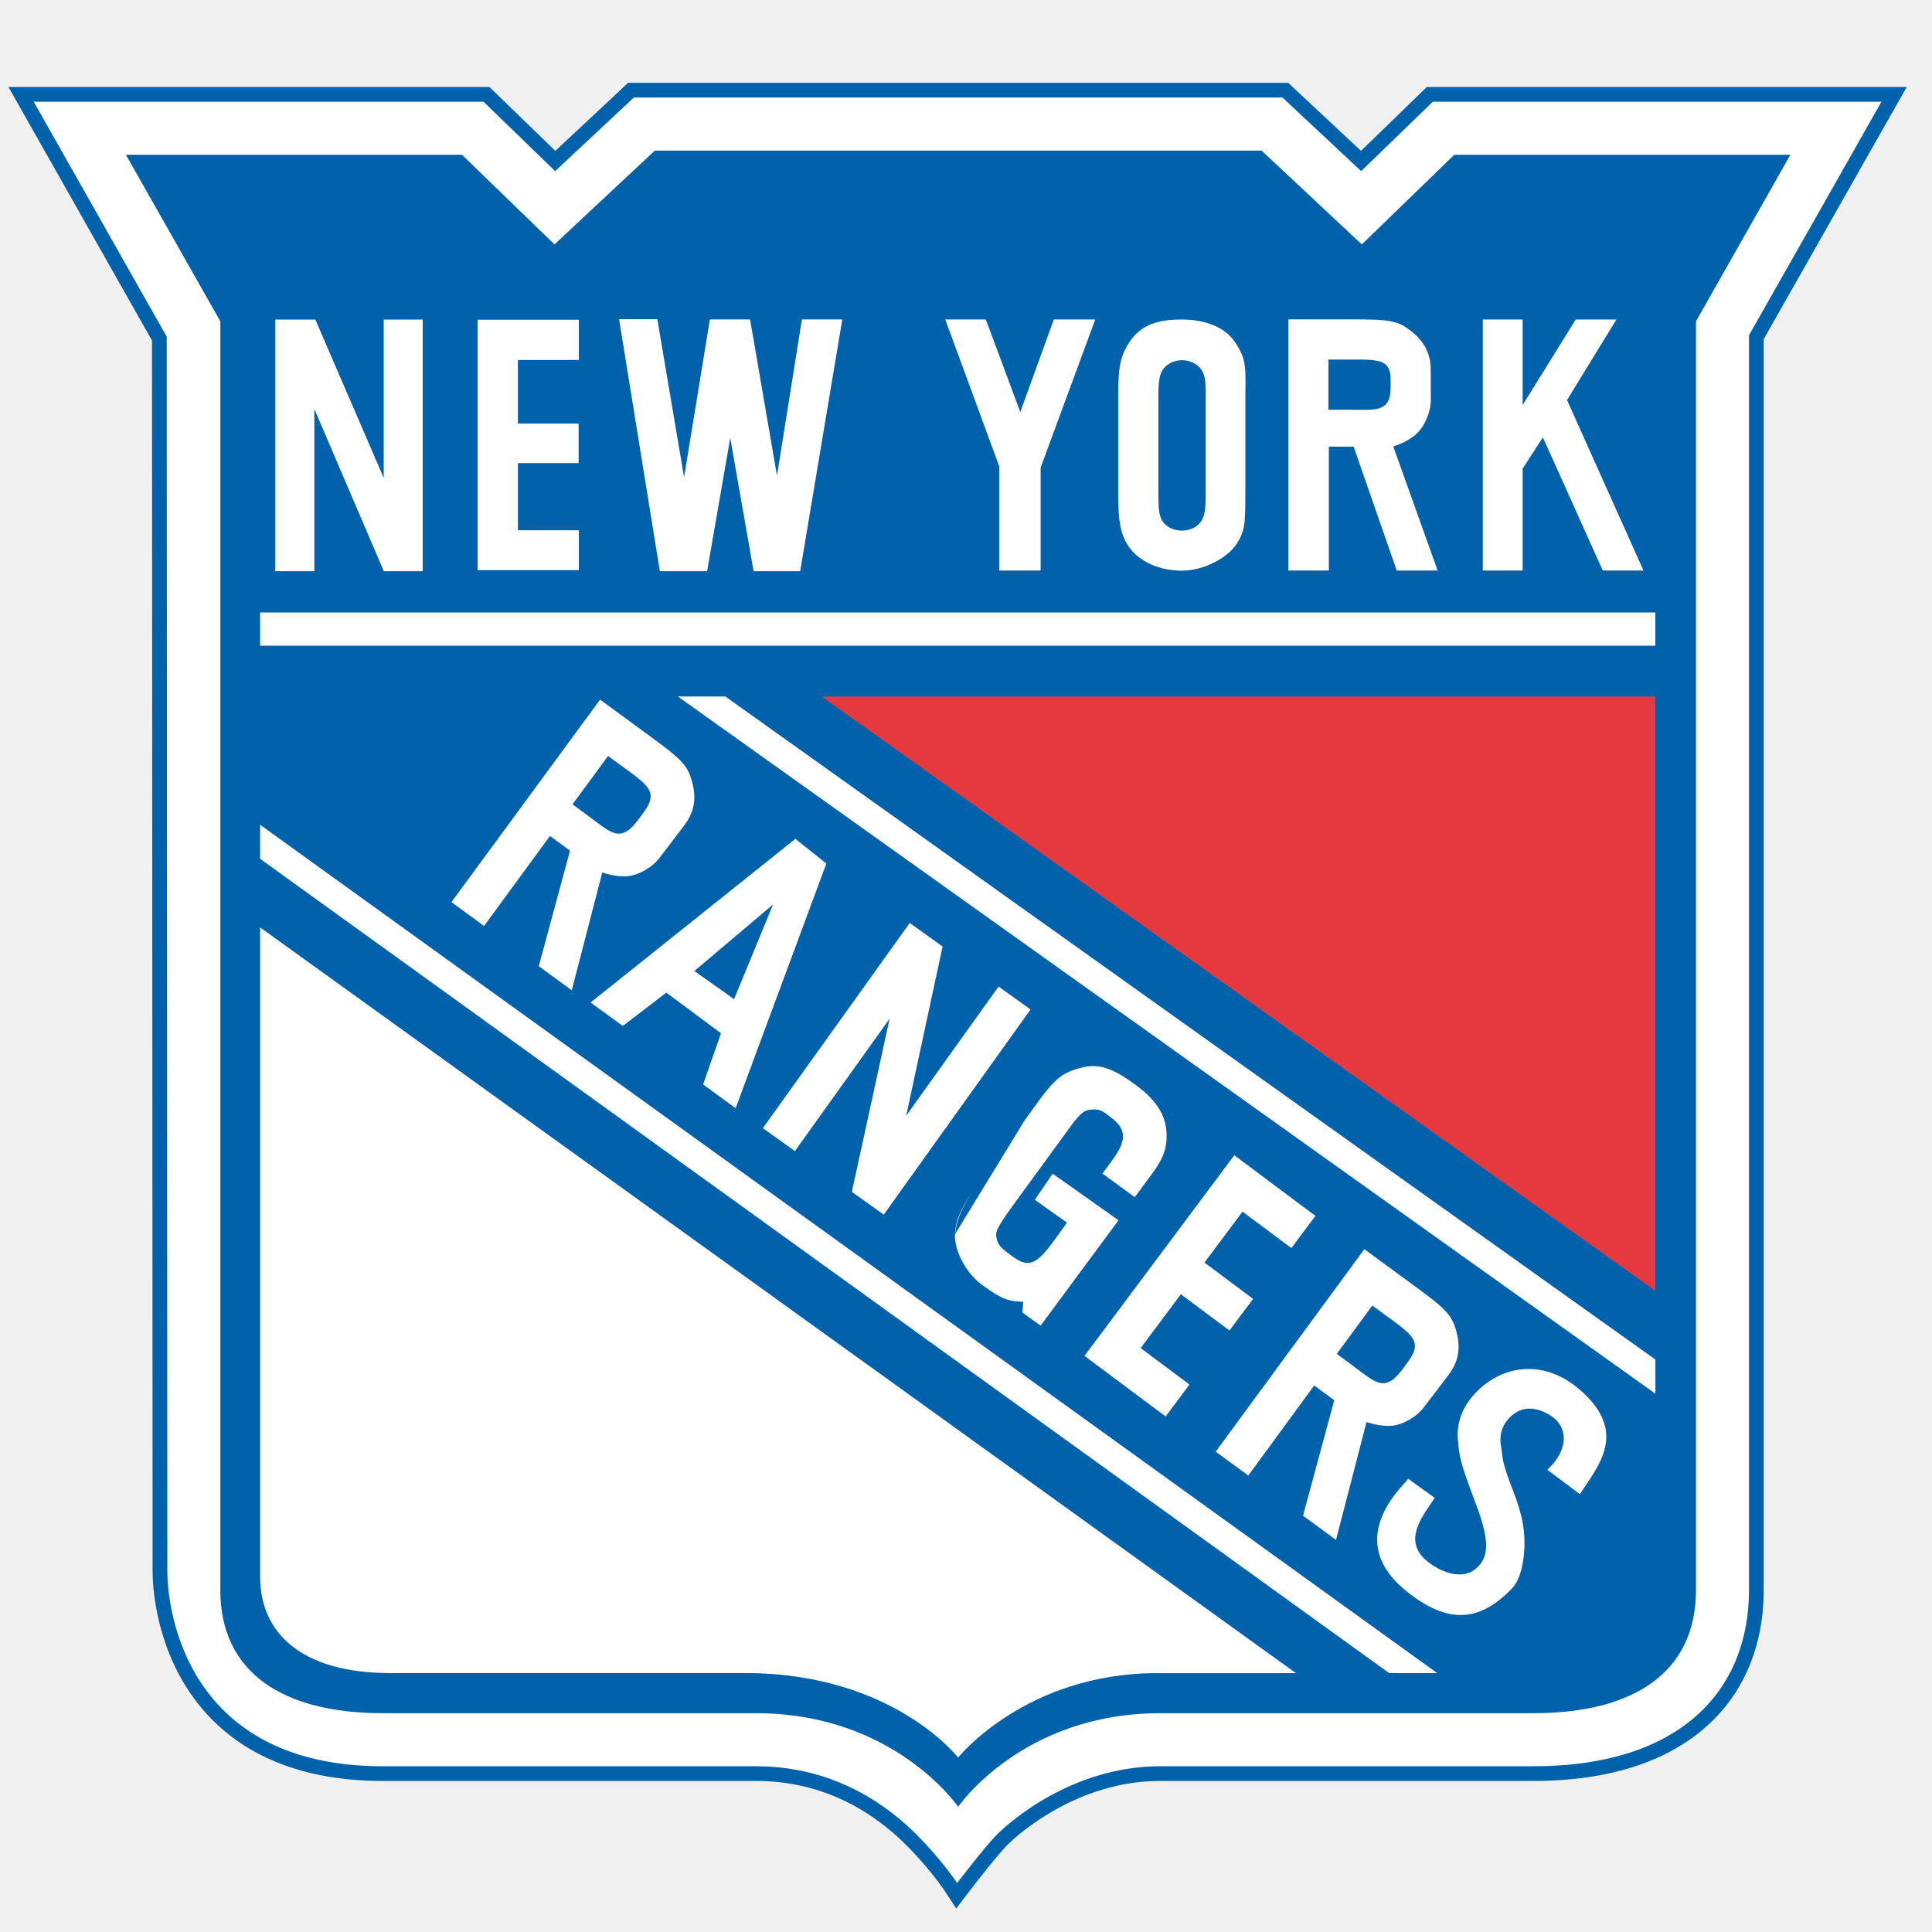
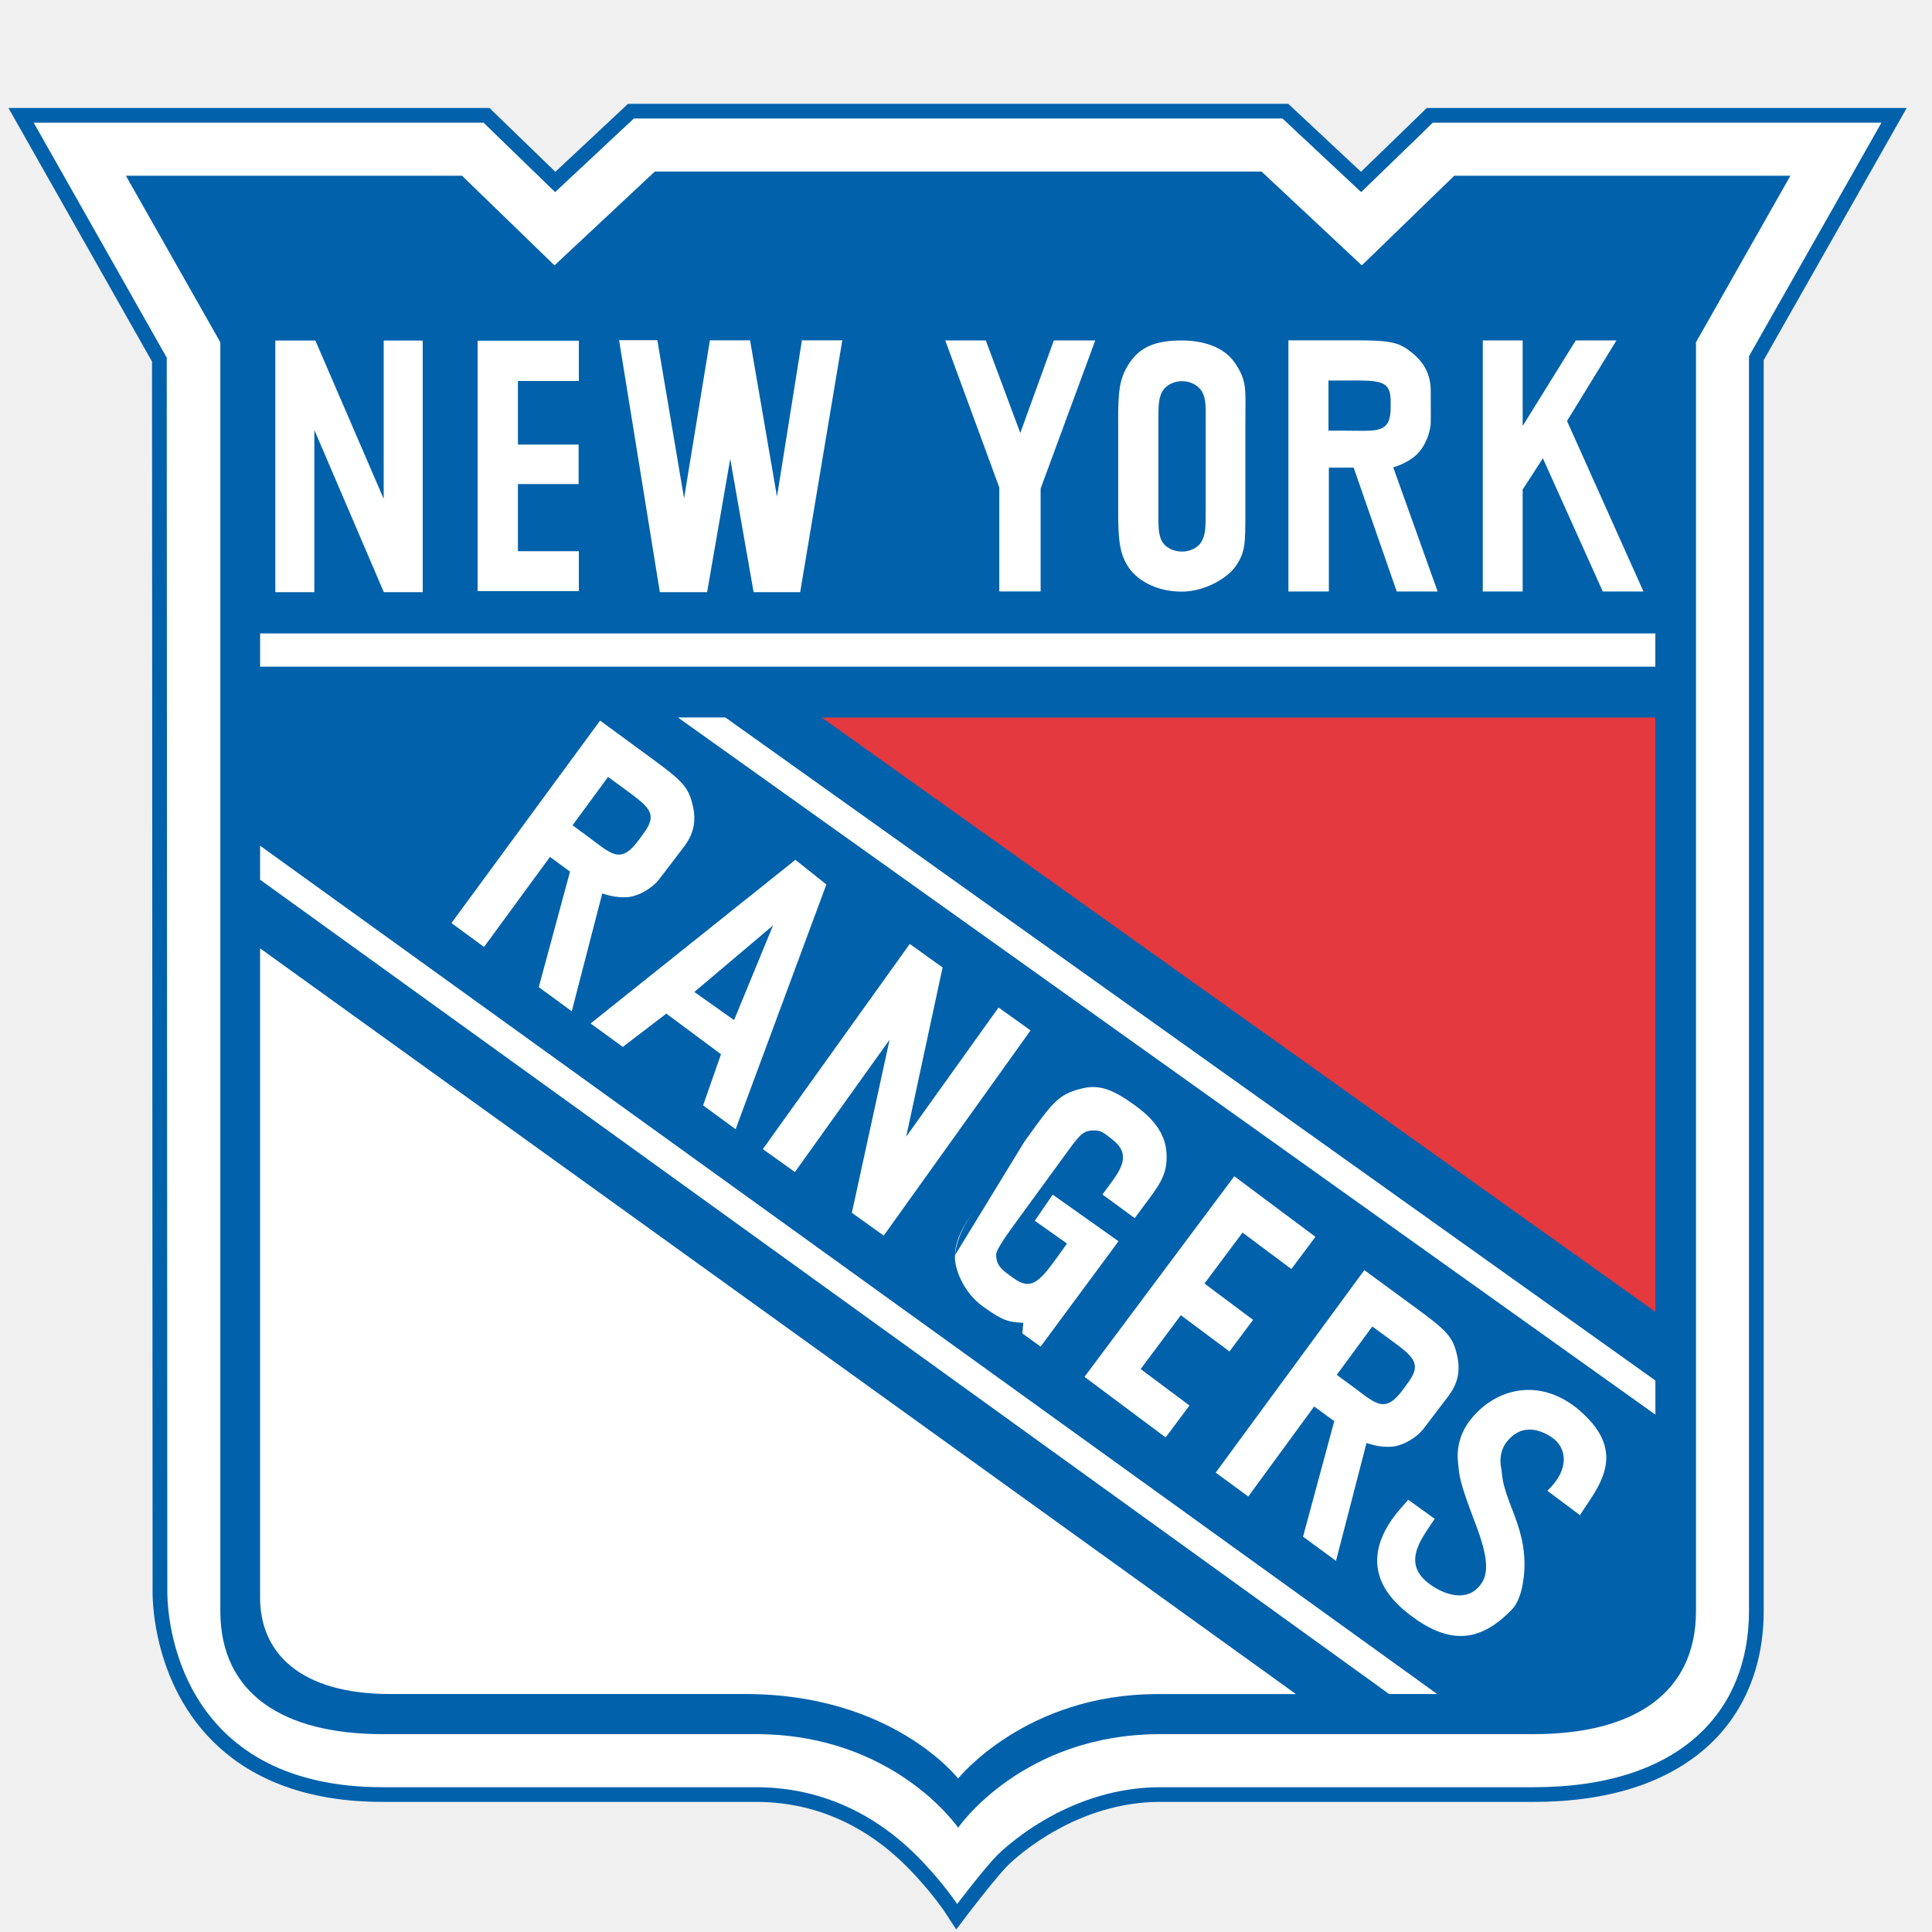
- <svg xmlns="http://www.w3.org/2000/svg" xmlns:xlink="http://www.w3.org/1999/xlink" width="30px" height="30px" viewBox="0 0 30 30" version="1.1">
-   <defs>
-     <polygon id="path-1" points="0 29.738 29.738 29.738 29.738 0 0 0" />
-   </defs>
-   <g id="Page-1" stroke="none" stroke-width="1" fill="none" fill-rule="evenodd">
-     <g id="rangers">
-       <g transform="translate(0, -2)" id="Page-1">
-         <g>
-           <g id="Artboard-Copy">
-             <g id="rangers" transform="translate(0, 0.5)">
-               <g id="Page-1">
-                 <g id="Artboard">
-                   <g id="rangers">
-                     <g id="g11" transform="translate(15, 16.39507) scale(1, -1) translate(-15, -16.39507) translate(0, 0.895066)">
-                       <g id="g13" transform="translate(0.000026, 0.065476)">
-                         <g id="g15-Clipped">
-                           <g>
-                             <mask id="mask-2" fill="white">
-                               <use xlink:href="#path-1" />
-                             </mask>
-                             <g id="path-1" />
-                             <g id="g15" mask="url(#mask-2)">
-                               <g id="Group" transform="translate(0, 0.5)">
-                                 <g transform="translate(0, 0.155022)">
-                                   <g id="g21" transform="translate(0.028401, 0.026358)" fill="#0161AB">
-                                     <path d="M27.773,28.297 L22.553,28.297 L22.127,28.297 L21.821,28 L21.105,27.306 L20.279,28.078 L19.975,28.362 L19.885,28.362 L19.56,28.362 L14.85,28.362 L10.139,28.362 L9.724,28.362 L9.421,28.078 L8.595,27.306 L7.878,28 L7.572,28.297 L7.146,28.297 L1.927,28.297 L0.103,28.297 L2.332,24.36 L2.341,5.26 C2.341,5.076 2.363,4.788 2.446,4.451 C2.57,3.948 2.832,3.332 3.376,2.84 C3.919,2.346 4.739,1.992 5.916,1.994 L8.339,1.994 L11.71,1.994 C12.308,1.994 12.793,1.839 13.181,1.637 C13.569,1.435 13.856,1.185 14.044,0.997 C14.235,0.806 14.386,0.626 14.489,0.494 C14.54,0.428 14.579,0.374 14.606,0.337 C14.619,0.319 14.628,0.305 14.635,0.296 C14.638,0.291 14.64,0.288 14.641,0.285 C14.643,0.283 14.643,0.283 14.643,0.283 L14.82,0.013 L15.015,0.27 C15.016,0.27 15.042,0.304 15.085,0.36 C15.15,0.444 15.252,0.574 15.353,0.699 C15.454,0.822 15.558,0.944 15.613,0.999 C15.69,1.077 15.966,1.331 16.381,1.559 C16.796,1.789 17.348,1.994 17.989,1.994 L23.784,1.994 C24.374,1.994 24.891,2.07 25.338,2.213 C26.008,2.427 26.521,2.796 26.859,3.275 C27.197,3.754 27.359,4.335 27.358,4.958 L27.358,24.381 L28.688,26.726 L29.579,28.297 L27.773,28.297 L27.773,28.297 Z" id="path23" />
-                                   </g>
-                                   <g id="g25" transform="translate(0.394166, 0.387262)" fill="#FFFFFF">
-                                     <path d="M19.52,27.773 L19.195,27.773 L14.484,27.773 L9.774,27.773 L9.449,27.773 L9.211,27.551 L8.226,26.63 L7.354,27.475 L7.114,27.708 L6.78,27.708 L1.561,27.708 L0.129,27.708 L2.195,24.059 L2.204,4.899 C2.204,4.237 2.528,1.861 5.55,1.861 L11.345,1.861 C12.62,1.861 13.442,1.195 13.84,0.798 C14.237,0.4 14.468,0.047 14.468,0.047 C14.468,0.047 14.904,0.618 15.085,0.799 C15.267,0.981 16.243,1.861 17.623,1.861 L23.418,1.861 C25.698,1.861 26.764,3.037 26.764,4.597 L26.764,24.081 L28.124,26.478 L28.821,27.708 L27.407,27.708 L22.188,27.708 L21.854,27.708 L21.615,27.475 L20.742,26.63 L19.757,27.551 L19.52,27.773 L19.52,27.773 L19.52,27.773 Z M19.195,26.949 L20.752,25.492 L22.188,26.884 L27.407,26.884 L25.941,24.298 L25.941,4.597 C25.941,3.313 24.968,2.685 23.418,2.685 L17.623,2.685 C15.476,2.685 14.484,1.232 14.484,1.232 C14.484,1.232 13.492,2.685 11.345,2.685 L5.55,2.685 C4,2.685 3.027,3.313 3.027,4.597 L3.027,24.298 L1.561,26.884 L6.78,26.884 L8.216,25.492 L9.774,26.949 L14.484,26.949 L19.195,26.949 L19.195,26.949 L19.195,26.949 Z" id="path27" />
-                                   </g>
-                                   <g id="g29" transform="translate(4.03855, 2.305114)" fill="#FFFFFF">
-                                     <path d="M0,12.969 L0,2.887 C0,2.025 0.627,1.39 2.023,1.39 L7.537,1.39 C9.823,1.39 10.839,0.078 10.839,0.078 C10.839,0.078 11.887,1.389 13.93,1.389 L16.085,1.389 L0,12.969 L0,12.969 L0,12.969 Z" id="path31" />
-                                   </g>
-                                   <polygon id="path33" fill="#FFFFFF" points="25.704 20.164 4.039 20.164 4.039 19.648 25.704 19.648" />
-                                   <g id="g35" transform="translate(10.50786, 8.033607)" fill="#FFFFFF">
-                                     <polygon id="path37" points="15.197 0 15.197 0.53 0.755 10.826 0.018 10.826" />
-                                   </g>
-                                   <g id="g39" transform="translate(4.03855, 3.636904)" fill="#FFFFFF">
-                                     <polygon id="path41" points="0 13.231 0 12.703 17.532 0.058 18.278 0.058" />
-                                   </g>
-                                   <g id="g43" transform="translate(12.73493, 9.630615)" fill="#E3393F">
-                                     <polygon id="path45" points="12.969 0 12.969 9.228 0.024 9.228" />
-                                   </g>
-                                   <g id="g47" transform="translate(4.206079, 20.80487)" fill="#FFFFFF">
-                                     <polygon id="path49" points="2.358 0 1.754 0 0.675 2.519 0.675 0 0.069 0 0.069 3.907 0.691 3.907 1.752 1.449 1.752 3.907 2.358 3.907" />
-                                   </g>
-                                   <g id="g51" transform="translate(7.416459, 20.80968)" fill="#FFFFFF">
-                                     <polygon id="path53" points="1.572 3.275 0.626 3.275 0.626 2.287 1.568 2.287 1.568 1.674 0.626 1.674 0.626 0.631 1.572 0.631 1.572 0.012 0 0.012 0 3.9 1.572 3.9" />
-                                   </g>
-                                   <g id="g55" transform="translate(9.606118, 20.80487)" fill="#FFFFFF">
-                                     <polygon id="path57" points="2.096 0 1.733 2.07 1.374 0 0.64 0 0.007 3.913 0.601 3.913 1.016 1.458 1.417 3.91 2.041 3.91 2.459 1.483 2.846 3.91 3.473 3.91 2.819 0" />
-                                   </g>
-                                   <g id="g59" transform="translate(14.5869, 20.81576)" fill="#FFFFFF">
-                                     <polygon id="path61" points="1.572 0 0.93 0 0.93 1.615 0.091 3.898 0.721 3.898 1.256 2.461 1.777 3.898 2.42 3.898 1.572 1.598" />
-                                   </g>
-                                   <g id="g63" transform="translate(17.33198, 20.80724)" fill="#FFFFFF">
-                                     <path d="M0.655,1.31 C0.655,1.026 0.653,0.921 0.7,0.808 C0.756,0.69 0.888,0.628 1.022,0.628 C1.157,0.628 1.284,0.692 1.34,0.81 C1.391,0.923 1.39,1.02 1.39,1.31 L1.39,2.593 C1.39,2.883 1.396,2.975 1.345,3.088 C1.289,3.206 1.157,3.274 1.022,3.274 C0.888,3.274 0.759,3.207 0.703,3.089 C0.656,2.982 0.655,2.877 0.655,2.593 L0.655,1.31 L0.655,1.31 L0.655,1.31 Z M2.006,1.266 C2.006,0.732 2.004,0.619 1.857,0.403 C1.728,0.214 1.375,0.006 1.018,0.006 C0.671,0.006 0.355,0.145 0.192,0.384 C0.046,0.6 0.031,0.841 0.031,1.266 L0.031,2.646 C0.031,3.095 0.041,3.314 0.211,3.564 C0.39,3.827 0.651,3.906 1.018,3.906 C1.366,3.906 1.681,3.797 1.843,3.558 C2.039,3.271 2.006,3.142 2.006,2.646 L2.006,1.266 L2.006,1.266 L2.006,1.266 Z" id="path65" />
-                                   </g>
-                                   <g id="g67" transform="translate(19.96845, 20.69248)" fill="#FFFFFF">
-                                     <path d="M0.917,2.62 C1.214,2.62 1.394,2.603 1.502,2.665 C1.617,2.73 1.626,2.87 1.626,3.012 C1.626,3.15 1.629,3.279 1.515,3.344 C1.407,3.406 1.214,3.399 0.917,3.399 L0.66,3.399 L0.66,2.62 L0.917,2.62 L0.917,2.62 L0.917,2.62 Z M0.666,0.123 L0.038,0.123 L0.038,4.023 L1.049,4.023 C1.603,4.023 1.746,4.001 1.947,3.838 C2.18,3.653 2.248,3.451 2.248,3.232 L2.249,2.772 C2.249,2.575 2.145,2.35 2.02,2.24 C1.864,2.102 1.678,2.056 1.666,2.05 L2.355,0.123 L1.72,0.123 L1.051,2.046 L0.666,2.046 L0.666,0.123 L0.666,0.123 L0.666,0.123 Z" id="path69" />
-                                   </g>
-                                   <g id="g71" transform="translate(22.98883, 20.76528)" fill="#FFFFFF">
-                                     <polygon id="path73" points="0.655 2.62 1.479 3.948 2.111 3.948 1.344 2.697 2.531 0.05 1.899 0.05 0.969 2.118 0.655 1.633 0.655 0.05 0.036 0.05 0.036 3.948 0.655 3.948" />
-                                   </g>
-                                   <g id="g75" transform="translate(18.86834, 5.748328)" fill="#FFFFFF">
-                                     <path d="M2.096,2.751 C2.335,2.575 2.469,2.453 2.599,2.448 C2.738,2.443 2.844,2.573 2.944,2.71 C3.042,2.843 3.136,2.966 3.09,3.096 C3.046,3.219 2.887,3.327 2.647,3.503 L2.441,3.654 L1.889,2.903 L2.096,2.751 L2.096,2.751 L2.096,2.751 Z M0.515,1.014 L0.009,1.385 L2.317,4.529 L3.131,3.932 C3.579,3.604 3.681,3.502 3.746,3.251 C3.825,2.964 3.76,2.762 3.631,2.585 L3.248,2.082 C3.132,1.924 2.915,1.803 2.749,1.788 C2.542,1.77 2.365,1.843 2.351,1.845 L1.877,0.015 L1.365,0.39 L1.85,2.184 L1.538,2.412 L0.515,1.014 L0.515,1.014 L0.515,1.014 Z" id="path77" />
-                                   </g>
-                                   <g id="g79" transform="translate(9.121756, 12.35471)" fill="#FFFFFF">
-                                     <path d="M2.882,3.275 L1.66,2.242 L2.277,1.805 L2.882,3.275 L2.882,3.275 L2.882,3.275 Z M1.225,1.906 L0.549,1.389 L0.049,1.753 L3.229,4.294 L3.71,3.911 L2.301,0.111 L1.796,0.481 L2.074,1.275 L1.225,1.906 L1.225,1.906 L1.225,1.906 Z" id="path81" />
-                                   </g>
-                                   <g id="g83" transform="translate(11.75751, 10.81361)" fill="#FFFFFF">
-                                     <polygon id="path85" points="1.965 0 1.47 0.354 2.056 3.042 0.586 0.987 0.088 1.343 2.369 4.529 2.879 4.164 2.314 1.537 3.748 3.542 4.245 3.186" />
-                                   </g>
-                                   <g id="g87" transform="translate(14.69834, 9.067965)" fill="#FFFFFF">
-                                     <path d="M0.131,1.441 C0.131,1.782 0.438,2.147 0.587,2.344 L1.207,3.202 L0.131,1.441 L0.131,1.441 Z M2.67,1.658 L1.46,0.022 L1.177,0.226 L1.191,0.392 C0.971,0.401 0.879,0.418 0.563,0.646 C0.258,0.865 0.114,1.248 0.131,1.441 C0.172,1.838 0.438,2.147 0.587,2.344 L1.207,3.202 C1.638,3.801 1.725,3.936 2.086,4.026 C2.378,4.105 2.598,4.004 2.924,3.769 C3.324,3.481 3.417,3.219 3.417,2.966 C3.417,2.618 3.246,2.466 2.922,2.017 L2.42,2.384 C2.648,2.699 2.914,2.966 2.585,3.229 C2.447,3.341 2.395,3.379 2.3,3.379 C2.148,3.379 2.092,3.348 1.903,3.085 L1.134,2.031 C0.967,1.799 0.77,1.539 0.77,1.449 C0.77,1.272 0.868,1.209 1.044,1.082 C1.333,0.875 1.462,1.054 1.778,1.493 L1.87,1.622 L1.37,1.976 L1.648,2.382 L2.67,1.658 L2.67,1.658 L2.67,1.658 Z" id="path89" />
-                                   </g>
-                                   <g id="g91" transform="translate(16.77701, 7.674498)" fill="#FFFFFF">
-                                     <polygon id="path93" points="3.275 2.62 2.517 3.186 1.926 2.395 2.681 1.831 2.314 1.34 1.559 1.903 0.935 1.067 1.693 0.501 1.323 0.005 0.063 0.946 2.389 4.061 3.649 3.12" />
-                                   </g>
-                                   <g id="g95" transform="translate(7.001188, 14.28191)" fill="#FFFFFF">
-                                     <path d="M2.096,2.751 C2.335,2.576 2.469,2.453 2.599,2.448 C2.738,2.443 2.844,2.573 2.944,2.71 C3.042,2.843 3.136,2.965 3.09,3.096 C3.046,3.219 2.887,3.327 2.647,3.503 L2.441,3.654 L1.889,2.903 L2.096,2.751 L2.096,2.751 L2.096,2.751 Z M0.515,1.014 L0.009,1.385 L2.317,4.529 L3.131,3.932 C3.579,3.604 3.681,3.502 3.746,3.251 C3.825,2.964 3.76,2.762 3.631,2.585 L3.248,2.082 C3.132,1.924 2.915,1.803 2.749,1.788 C2.542,1.77 2.365,1.843 2.351,1.845 L1.877,0.015 L1.365,0.39 L1.85,2.184 L1.539,2.412 L0.515,1.014 L0.515,1.014 L0.515,1.014 Z" id="path97" />
-                                   </g>
-                                   <g id="g99" transform="translate(21.27618, 4.493685)" fill="#FFFFFF">
-                                     <path d="M2.751,2.358 C3.11,2.696 3.051,3.035 2.816,3.19 C2.601,3.332 2.332,3.387 2.119,3.116 C2.036,3.011 2.002,2.86 2.035,2.706 C2.061,2.556 2.026,2.517 2.229,2.007 C2.384,1.599 2.396,1.39 2.396,1.184 C2.396,1.135 2.384,0.706 2.205,0.519 C1.72,0.014 1.232,-0.067 0.562,0.474 C-0.454,1.294 0.547,2.135 0.59,2.219 L1.002,1.922 C0.794,1.604 0.42,1.179 1.041,0.833 C1.21,0.74 1.513,0.642 1.707,0.89 C1.831,1.047 1.853,1.277 1.634,1.848 C1.376,2.526 1.387,2.574 1.363,2.813 C1.34,3.043 1.408,3.27 1.555,3.458 C1.951,3.962 2.654,4.129 3.265,3.593 C4.023,2.929 3.522,2.399 3.257,1.979 L2.751,2.358 L2.751,2.358 L2.751,2.358 Z" id="path101" />
-                                   </g>
-                                 </g>
-                               </g>
-                             </g>
-                           </g>
-                         </g>
-                       </g>
-                     </g>
-                   </g>
-                 </g>
-               </g>
-             </g>
-           </g>
-         </g>
+ <svg xmlns="http://www.w3.org/2000/svg" width="30px" height="30px" viewBox="0 0 30 30" version="1.1">
+   <defs />
+   <g id="rangers" stroke="none" stroke-width="1" fill="none" fill-rule="evenodd">
+     <g id="Group" transform="translate(15.5, 15) scale(1, -1) translate(-15.5, -15) ">
+       <g id="g21" transform="translate(0.028401, 0.026358)" fill="#0161AB">
+         <path d="M27.773,28.297 L22.553,28.297 L22.127,28.297 L21.821,28 L21.105,27.306 L20.279,28.078 L19.975,28.362 L19.885,28.362 L19.56,28.362 L14.85,28.362 L10.139,28.362 L9.724,28.362 L9.421,28.078 L8.595,27.306 L7.878,28 L7.572,28.297 L7.146,28.297 L1.927,28.297 L0.103,28.297 L2.332,24.36 L2.341,5.26 C2.341,5.076 2.363,4.788 2.446,4.451 C2.57,3.948 2.832,3.332 3.376,2.84 C3.919,2.346 4.739,1.992 5.916,1.994 L8.339,1.994 L11.71,1.994 C12.308,1.994 12.793,1.839 13.181,1.637 C13.569,1.435 13.856,1.185 14.044,0.997 C14.235,0.806 14.386,0.626 14.489,0.494 C14.54,0.428 14.579,0.374 14.606,0.337 C14.619,0.319 14.628,0.305 14.635,0.296 C14.638,0.291 14.64,0.288 14.641,0.285 C14.643,0.283 14.643,0.283 14.643,0.283 L14.82,0.013 L15.015,0.27 C15.016,0.27 15.042,0.304 15.085,0.36 C15.15,0.444 15.252,0.574 15.353,0.699 C15.454,0.822 15.558,0.944 15.613,0.999 C15.69,1.077 15.966,1.331 16.381,1.559 C16.796,1.789 17.348,1.994 17.989,1.994 L23.784,1.994 C24.374,1.994 24.891,2.07 25.338,2.213 C26.008,2.427 26.521,2.796 26.859,3.275 C27.197,3.754 27.359,4.335 27.358,4.958 L27.358,24.381 L28.688,26.726 L29.579,28.297 L27.773,28.297 L27.773,28.297 Z" id="path23" />
+       </g>
+       <g id="g25" transform="translate(0.394166, 0.387262)" fill="#FFFFFF">
+         <path d="M19.52,27.773 L19.195,27.773 L14.484,27.773 L9.774,27.773 L9.449,27.773 L9.211,27.551 L8.226,26.63 L7.354,27.475 L7.114,27.708 L6.78,27.708 L1.561,27.708 L0.129,27.708 L2.195,24.059 L2.204,4.899 C2.204,4.237 2.528,1.861 5.55,1.861 L11.345,1.861 C12.62,1.861 13.442,1.195 13.84,0.798 C14.237,0.4 14.468,0.047 14.468,0.047 C14.468,0.047 14.904,0.618 15.085,0.799 C15.267,0.981 16.243,1.861 17.623,1.861 L23.418,1.861 C25.698,1.861 26.764,3.037 26.764,4.597 L26.764,24.081 L28.124,26.478 L28.821,27.708 L27.407,27.708 L22.188,27.708 L21.854,27.708 L21.615,27.475 L20.742,26.63 L19.757,27.551 L19.52,27.773 L19.52,27.773 L19.52,27.773 Z M19.195,26.949 L20.752,25.492 L22.188,26.884 L27.407,26.884 L25.941,24.298 L25.941,4.597 C25.941,3.313 24.968,2.685 23.418,2.685 L17.623,2.685 C15.476,2.685 14.484,1.232 14.484,1.232 C14.484,1.232 13.492,2.685 11.345,2.685 L5.55,2.685 C4,2.685 3.027,3.313 3.027,4.597 L3.027,24.298 L1.561,26.884 L6.78,26.884 L8.216,25.492 L9.774,26.949 L14.484,26.949 L19.195,26.949 L19.195,26.949 L19.195,26.949 Z" id="path27" />
+       </g>
+       <g id="g29" transform="translate(4.03855, 2.305114)" fill="#FFFFFF">
+         <path d="M0,12.969 L0,2.887 C0,2.025 0.627,1.39 2.023,1.39 L7.537,1.39 C9.823,1.39 10.839,0.078 10.839,0.078 C10.839,0.078 11.887,1.389 13.93,1.389 L16.085,1.389 L0,12.969 L0,12.969 L0,12.969 Z" id="path31" />
+       </g>
+       <polygon id="path33" fill="#FFFFFF" points="25.704 20.164 4.039 20.164 4.039 19.648 25.704 19.648" />
+       <g id="g35" transform="translate(10.50786, 8.033607)" fill="#FFFFFF">
+         <polygon id="path37" points="15.197 0 15.197 0.53 0.755 10.826 0.018 10.826" />
+       </g>
+       <g id="g39" transform="translate(4.03855, 3.636904)" fill="#FFFFFF">
+         <polygon id="path41" points="0 13.231 0 12.703 17.532 0.058 18.278 0.058" />
+       </g>
+       <g id="g43" transform="translate(12.73493, 9.630615)" fill="#E3393F">
+         <polygon id="path45" points="12.969 0 12.969 9.228 0.024 9.228" />
+       </g>
+       <g id="g47" transform="translate(4.206079, 20.80487)" fill="#FFFFFF">
+         <polygon id="path49" points="2.358 0 1.754 0 0.675 2.519 0.675 0 0.069 0 0.069 3.907 0.691 3.907 1.752 1.449 1.752 3.907 2.358 3.907" />
+       </g>
+       <g id="g51" transform="translate(7.416459, 20.80968)" fill="#FFFFFF">
+         <polygon id="path53" points="1.572 3.275 0.626 3.275 0.626 2.287 1.568 2.287 1.568 1.674 0.626 1.674 0.626 0.631 1.572 0.631 1.572 0.012 0 0.012 0 3.9 1.572 3.9" />
+       </g>
+       <g id="g55" transform="translate(9.606118, 20.80487)" fill="#FFFFFF">
+         <polygon id="path57" points="2.096 0 1.733 2.07 1.374 0 0.64 0 0.007 3.913 0.601 3.913 1.016 1.458 1.417 3.91 2.041 3.91 2.459 1.483 2.846 3.91 3.473 3.91 2.819 0" />
+       </g>
+       <g id="g59" transform="translate(14.5869, 20.81576)" fill="#FFFFFF">
+         <polygon id="path61" points="1.572 0 0.93 0 0.93 1.615 0.091 3.898 0.721 3.898 1.256 2.461 1.777 3.898 2.42 3.898 1.572 1.598" />
+       </g>
+       <g id="g63" transform="translate(17.33198, 20.80724)" fill="#FFFFFF">
+         <path d="M0.655,1.31 C0.655,1.026 0.653,0.921 0.7,0.808 C0.756,0.69 0.888,0.628 1.022,0.628 C1.157,0.628 1.284,0.692 1.34,0.81 C1.391,0.923 1.39,1.02 1.39,1.31 L1.39,2.593 C1.39,2.883 1.396,2.975 1.345,3.088 C1.289,3.206 1.157,3.274 1.022,3.274 C0.888,3.274 0.759,3.207 0.703,3.089 C0.656,2.982 0.655,2.877 0.655,2.593 L0.655,1.31 L0.655,1.31 L0.655,1.31 Z M2.006,1.266 C2.006,0.732 2.004,0.619 1.857,0.403 C1.728,0.214 1.375,0.006 1.018,0.006 C0.671,0.006 0.355,0.145 0.192,0.384 C0.046,0.6 0.031,0.841 0.031,1.266 L0.031,2.646 C0.031,3.095 0.041,3.314 0.211,3.564 C0.39,3.827 0.651,3.906 1.018,3.906 C1.366,3.906 1.681,3.797 1.843,3.558 C2.039,3.271 2.006,3.142 2.006,2.646 L2.006,1.266 L2.006,1.266 L2.006,1.266 Z" id="path65" />
+       </g>
+       <g id="g67" transform="translate(19.96845, 20.69248)" fill="#FFFFFF">
+         <path d="M0.917,2.62 C1.214,2.62 1.394,2.603 1.502,2.665 C1.617,2.73 1.626,2.87 1.626,3.012 C1.626,3.15 1.629,3.279 1.515,3.344 C1.407,3.406 1.214,3.399 0.917,3.399 L0.66,3.399 L0.66,2.62 L0.917,2.62 L0.917,2.62 L0.917,2.62 Z M0.666,0.123 L0.038,0.123 L0.038,4.023 L1.049,4.023 C1.603,4.023 1.746,4.001 1.947,3.838 C2.18,3.653 2.248,3.451 2.248,3.232 L2.249,2.772 C2.249,2.575 2.145,2.35 2.02,2.24 C1.864,2.102 1.678,2.056 1.666,2.05 L2.355,0.123 L1.72,0.123 L1.051,2.046 L0.666,2.046 L0.666,0.123 L0.666,0.123 L0.666,0.123 Z" id="path69" />
+       </g>
+       <g id="g71" transform="translate(22.98883, 20.76528)" fill="#FFFFFF">
+         <polygon id="path73" points="0.655 2.62 1.479 3.948 2.111 3.948 1.344 2.697 2.531 0.05 1.899 0.05 0.969 2.118 0.655 1.633 0.655 0.05 0.036 0.05 0.036 3.948 0.655 3.948" />
+       </g>
+       <g id="g75" transform="translate(18.86834, 5.748328)" fill="#FFFFFF">
+         <path d="M2.096,2.751 C2.335,2.575 2.469,2.453 2.599,2.448 C2.738,2.443 2.844,2.573 2.944,2.71 C3.042,2.843 3.136,2.966 3.09,3.096 C3.046,3.219 2.887,3.327 2.647,3.503 L2.441,3.654 L1.889,2.903 L2.096,2.751 L2.096,2.751 L2.096,2.751 Z M0.515,1.014 L0.009,1.385 L2.317,4.529 L3.131,3.932 C3.579,3.604 3.681,3.502 3.746,3.251 C3.825,2.964 3.76,2.762 3.631,2.585 L3.248,2.082 C3.132,1.924 2.915,1.803 2.749,1.788 C2.542,1.77 2.365,1.843 2.351,1.845 L1.877,0.015 L1.365,0.39 L1.85,2.184 L1.538,2.412 L0.515,1.014 L0.515,1.014 L0.515,1.014 Z" id="path77" />
+       </g>
+       <g id="g79" transform="translate(9.121756, 12.35471)" fill="#FFFFFF">
+         <path d="M2.882,3.275 L1.66,2.242 L2.277,1.805 L2.882,3.275 L2.882,3.275 L2.882,3.275 Z M1.225,1.906 L0.549,1.389 L0.049,1.753 L3.229,4.294 L3.71,3.911 L2.301,0.111 L1.796,0.481 L2.074,1.275 L1.225,1.906 L1.225,1.906 L1.225,1.906 Z" id="path81" />
+       </g>
+       <g id="g83" transform="translate(11.75751, 10.81361)" fill="#FFFFFF">
+         <polygon id="path85" points="1.965 0 1.47 0.354 2.056 3.042 0.586 0.987 0.088 1.343 2.369 4.529 2.879 4.164 2.314 1.537 3.748 3.542 4.245 3.186" />
+       </g>
+       <g id="g87" transform="translate(14.69834, 9.067965)" fill="#FFFFFF">
+         <path d="M0.131,1.441 C0.131,1.782 0.438,2.147 0.587,2.344 L1.207,3.202 L0.131,1.441 L0.131,1.441 Z M2.67,1.658 L1.46,0.022 L1.177,0.226 L1.191,0.392 C0.971,0.401 0.879,0.418 0.563,0.646 C0.258,0.865 0.114,1.248 0.131,1.441 C0.172,1.838 0.438,2.147 0.587,2.344 L1.207,3.202 C1.638,3.801 1.725,3.936 2.086,4.026 C2.378,4.105 2.598,4.004 2.924,3.769 C3.324,3.481 3.417,3.219 3.417,2.966 C3.417,2.618 3.246,2.466 2.922,2.017 L2.42,2.384 C2.648,2.699 2.914,2.966 2.585,3.229 C2.447,3.341 2.395,3.379 2.3,3.379 C2.148,3.379 2.092,3.348 1.903,3.085 L1.134,2.031 C0.967,1.799 0.77,1.539 0.77,1.449 C0.77,1.272 0.868,1.209 1.044,1.082 C1.333,0.875 1.462,1.054 1.778,1.493 L1.87,1.622 L1.37,1.976 L1.648,2.382 L2.67,1.658 L2.67,1.658 L2.67,1.658 Z" id="path89" />
+       </g>
+       <g id="g91" transform="translate(16.77701, 7.674498)" fill="#FFFFFF">
+         <polygon id="path93" points="3.275 2.62 2.517 3.186 1.926 2.395 2.681 1.831 2.314 1.34 1.559 1.903 0.935 1.067 1.693 0.501 1.323 0.005 0.063 0.946 2.389 4.061 3.649 3.12" />
+       </g>
+       <g id="g95" transform="translate(7.001188, 14.28191)" fill="#FFFFFF">
+         <path d="M2.096,2.751 C2.335,2.576 2.469,2.453 2.599,2.448 C2.738,2.443 2.844,2.573 2.944,2.71 C3.042,2.843 3.136,2.965 3.09,3.096 C3.046,3.219 2.887,3.327 2.647,3.503 L2.441,3.654 L1.889,2.903 L2.096,2.751 L2.096,2.751 L2.096,2.751 Z M0.515,1.014 L0.009,1.385 L2.317,4.529 L3.131,3.932 C3.579,3.604 3.681,3.502 3.746,3.251 C3.825,2.964 3.76,2.762 3.631,2.585 L3.248,2.082 C3.132,1.924 2.915,1.803 2.749,1.788 C2.542,1.77 2.365,1.843 2.351,1.845 L1.877,0.015 L1.365,0.39 L1.85,2.184 L1.539,2.412 L0.515,1.014 L0.515,1.014 L0.515,1.014 Z" id="path97" />
+       </g>
+       <g id="g99" transform="translate(21.27618, 4.493685)" fill="#FFFFFF">
+         <path d="M2.751,2.358 C3.11,2.696 3.051,3.035 2.816,3.19 C2.601,3.332 2.332,3.387 2.119,3.116 C2.036,3.011 2.002,2.86 2.035,2.706 C2.061,2.556 2.026,2.517 2.229,2.007 C2.384,1.599 2.396,1.39 2.396,1.184 C2.396,1.135 2.384,0.706 2.205,0.519 C1.72,0.014 1.232,-0.067 0.562,0.474 C-0.454,1.294 0.547,2.135 0.59,2.219 L1.002,1.922 C0.794,1.604 0.42,1.179 1.041,0.833 C1.21,0.74 1.513,0.642 1.707,0.89 C1.831,1.047 1.853,1.277 1.634,1.848 C1.376,2.526 1.387,2.574 1.363,2.813 C1.34,3.043 1.408,3.27 1.555,3.458 C1.951,3.962 2.654,4.129 3.265,3.593 C4.023,2.929 3.522,2.399 3.257,1.979 L2.751,2.358 L2.751,2.358 L2.751,2.358 Z" id="path101" />
      </g>
    </g>
  </g>
</svg>
